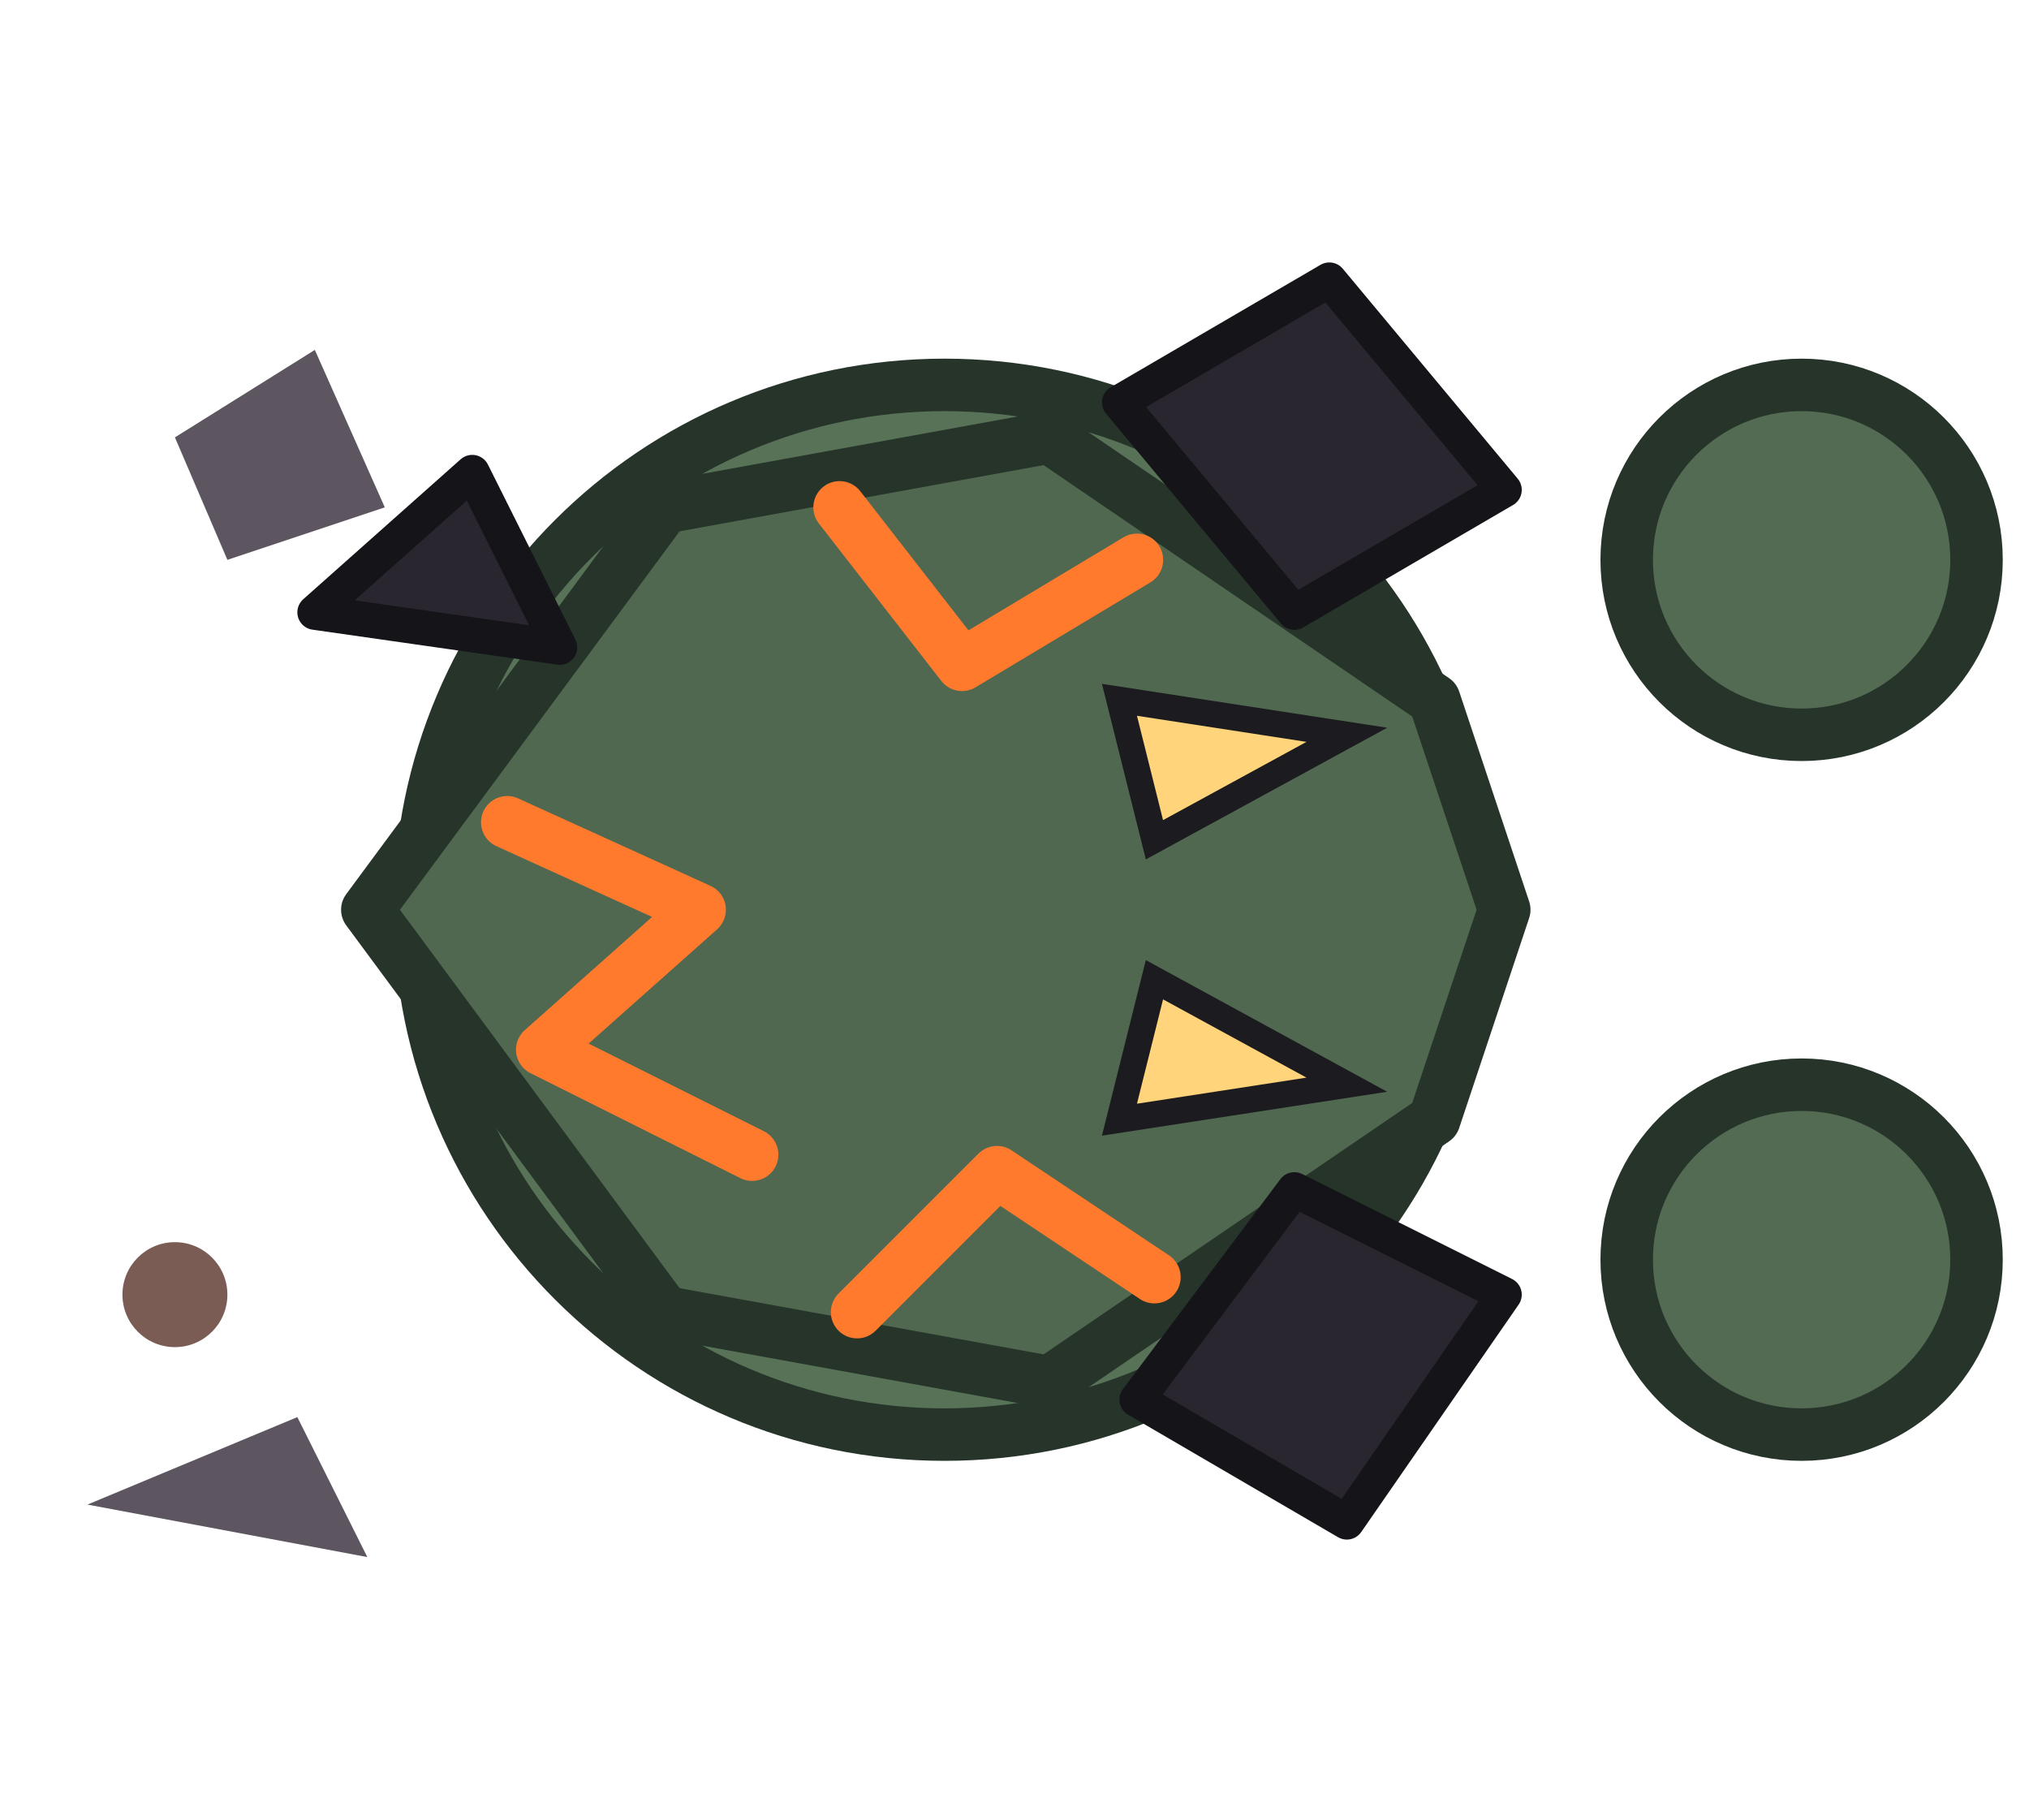
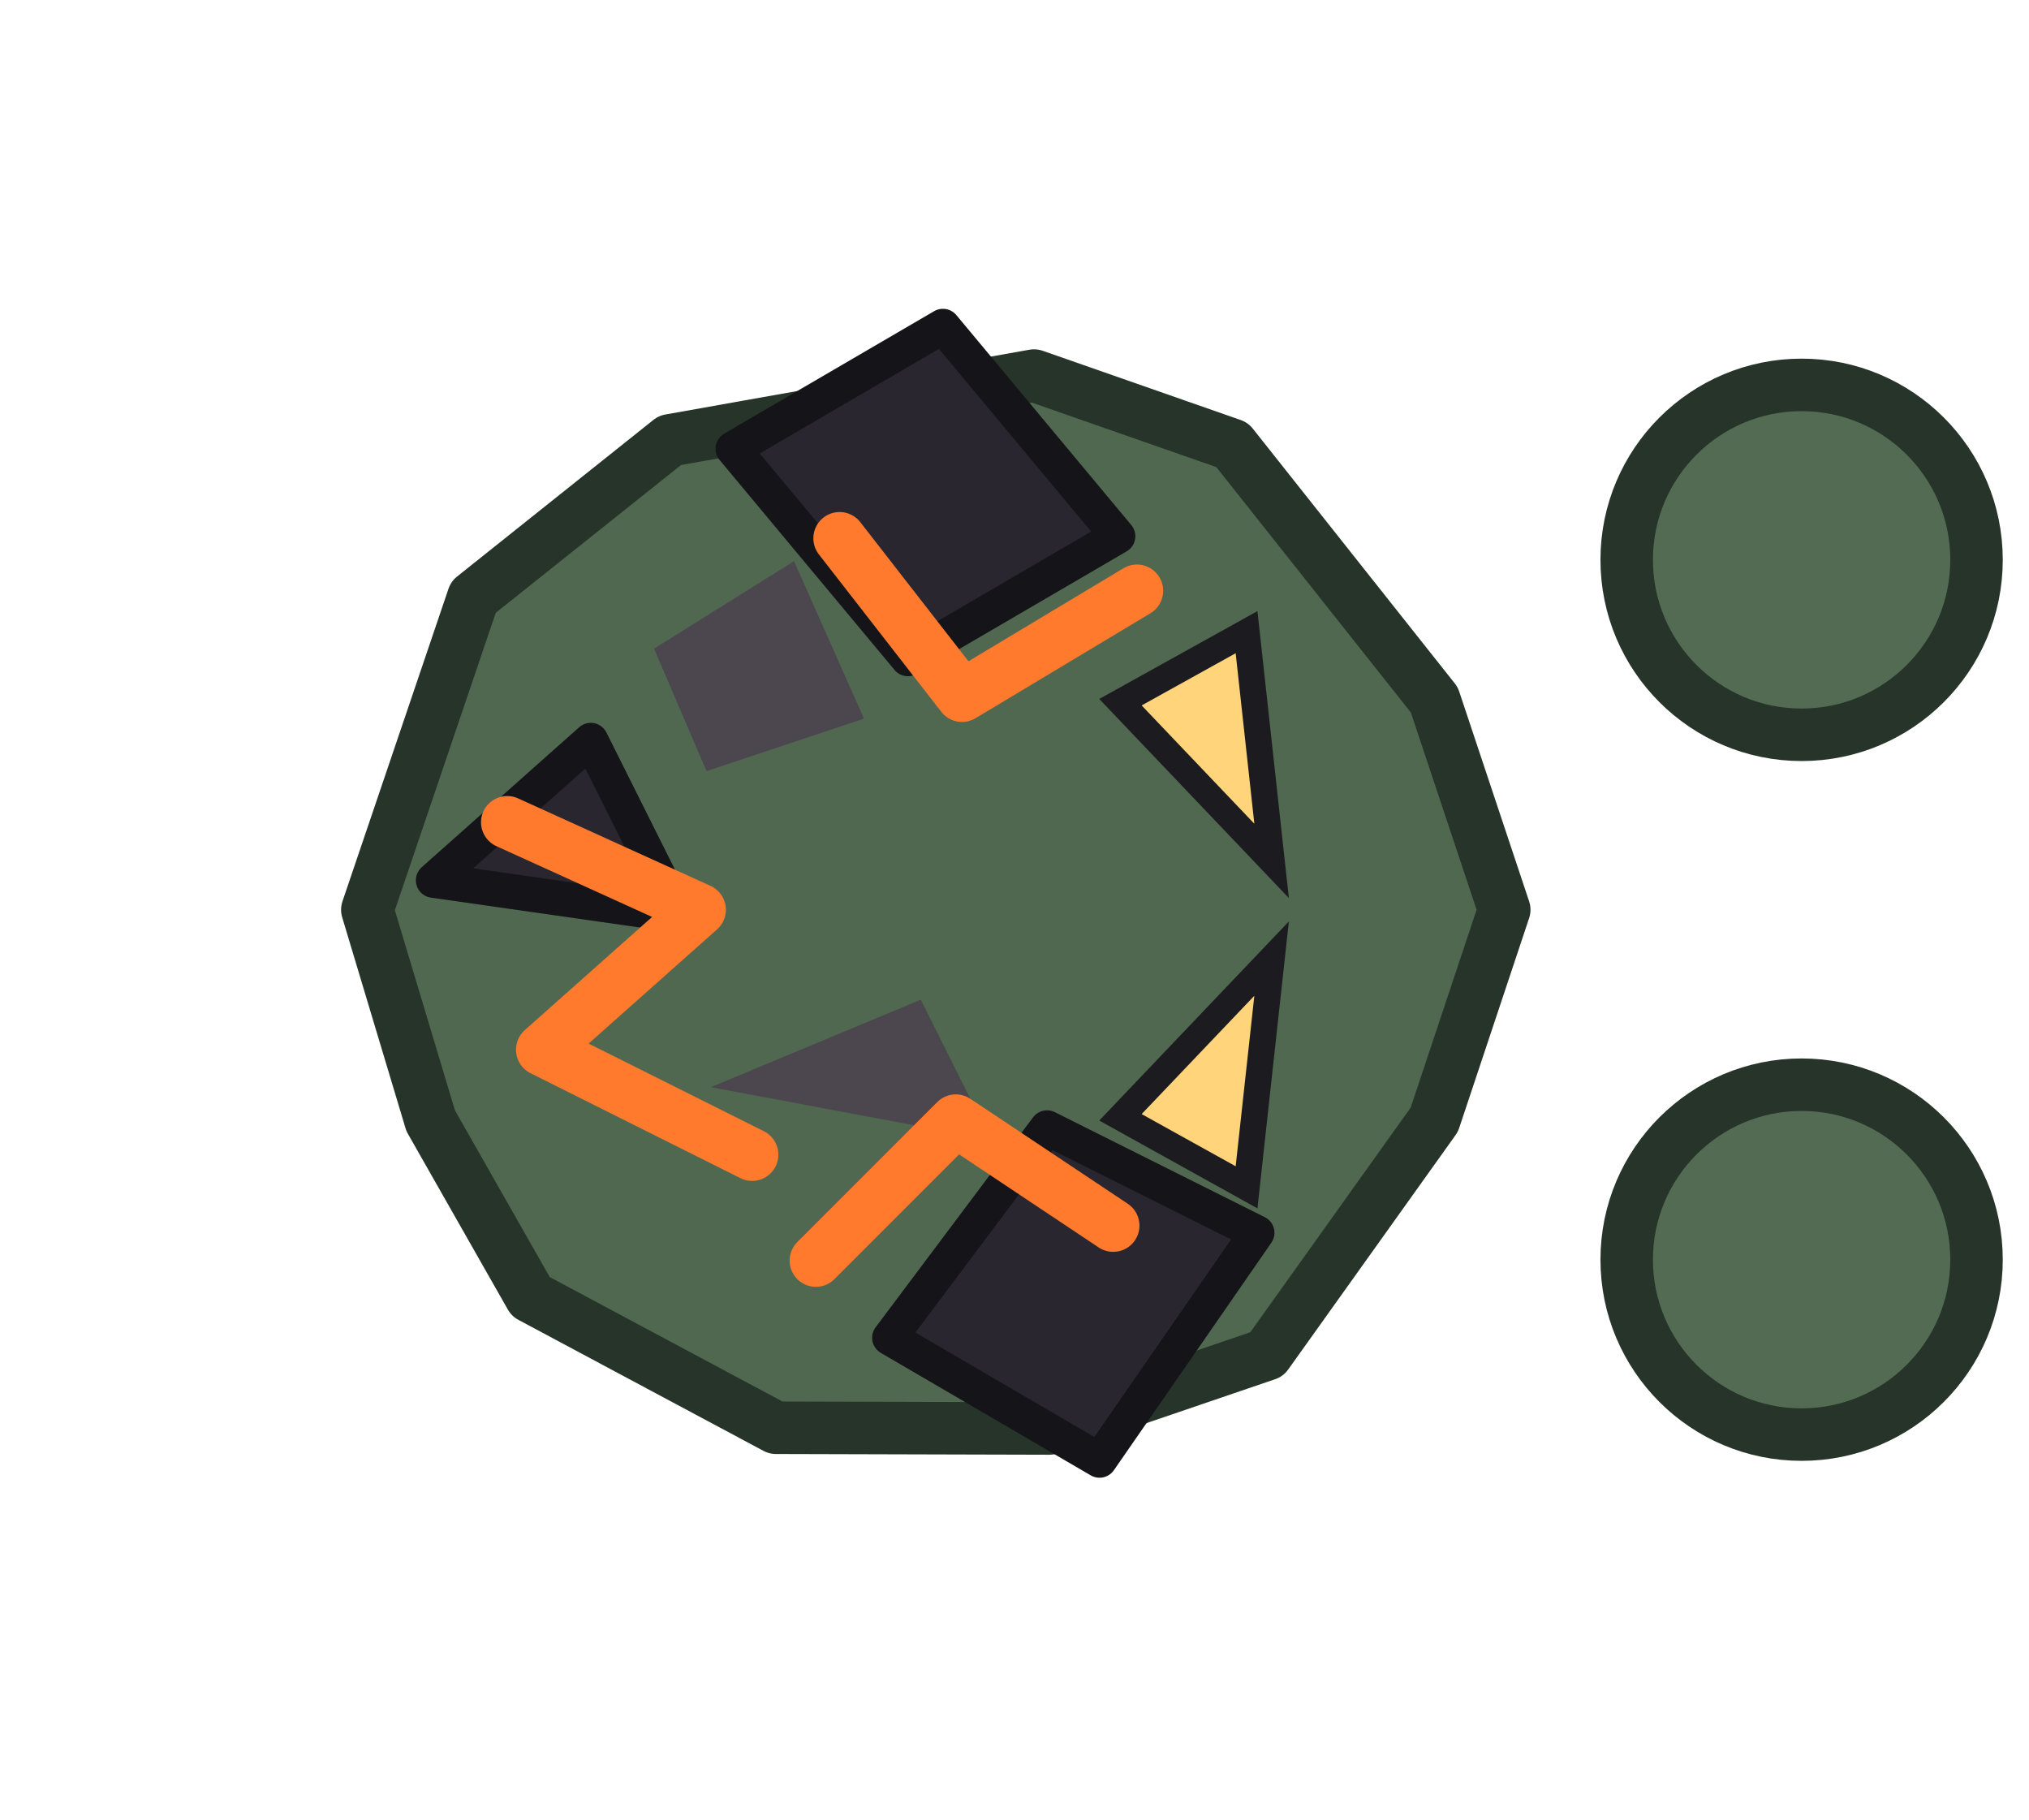
- <svg xmlns="http://www.w3.org/2000/svg" viewBox="-58 -52 116 104" role="img" aria-labelledby="title description">
+ <svg xmlns="http://www.w3.org/2000/svg" viewBox="-58 -52 116 104" role="img" aria-labelledby="title description" version="1.1" id="svg1">
+   <defs id="defs1" />
  <g id="obsidian-charger-zombie-broken">
    <g id="floating-hands" fill="#536b53" stroke="#26342a" stroke-width="3">
      <circle id="upper-fist" cx="45" cy="-20" r="10" />
      <circle id="lower-fist" cx="45" cy="20" r="10" />
    </g>
-     <circle id="body" cx="-4" r="30" fill="#587258" stroke="#26342a" stroke-width="3" />
-     <path id="exposed-head" d="m-37 0 17-23 22-4 22 15 4 12-4 12L2 27l-22-4Z" fill="#4f684f" stroke="#26342a" stroke-width="3" stroke-linejoin="round" />
+     <path id="exposed-head" d="m -37,0 6.063,-17.871 11.232,-8.958 20.822,-3.705 11.327,3.96 L 24,-12 28,0 24,12 14.423,25.412 2,29.651 -13.642,29.608 -27.659,22.116 -33.378,12.062 Z" fill="#4f684f" stroke="#26342a" stroke-width="3" stroke-linejoin="round" />
+     <g id="remaining-obsidian-shards" fill="#292630" stroke="#141419" stroke-width="2" stroke-linejoin="round">
+       <path id="upper-shard" d="m -16.092,-26.349 12,-7 10,12 -12,7 z" />
+       <path id="lower-shard" d="m -7.139,24.465 12,7 9,-13 -12,-6 z" />
+       <path id="rear-shard" d="m -33.225,-1.683 9,-8 5,10 z" />
+     </g>
+     <g id="eyes" fill="#ffd47a" stroke="#1c1b20" stroke-width="1.5">
+       <path id="upper-eye" d="M 13.267,-15.866 14.699,-2.792 6.057,-11.864 Z" />
+       <path id="lower-eye" d="M 13.267,15.866 14.699,2.792 6.057,11.864 Z" />
+     </g>
+     <g id="charge-debris" fill="#4b424f" opacity=".9">
+       <path id="flying-shard" d="m -20.606,-14.923 8,-5 4,9 -9,3 z" />
+       <path id="fallen-shard" d="m -17.358,10.141 12,-5 4,8 z" />
+     </g>
    <g id="exposed-lava-cracks" fill="none" stroke="#ff7a2d" stroke-width="3" stroke-linecap="round" stroke-linejoin="round">
      <path id="central-crack" d="m-29-5 11 5-9 8 12 6" />
-       <path id="upper-crack" d="m-10-23 7 9 10-6" />
-       <path id="lower-crack" d="m-9 23 8-8 9 6" />
-     </g>
-     <g id="remaining-obsidian-shards" fill="#292630" stroke="#141419" stroke-width="2" stroke-linejoin="round">
-       <path id="upper-shard" d="m6-29 12-7 10 12-12 7Z" />
-       <path id="lower-shard" d="m7 28 12 7 9-13-12-6Z" />
-       <path id="rear-shard" d="m-40-17 9-8 5 10Z" />
-     </g>
-     <g id="eyes" fill="#ffd47a" stroke="#1c1b20" stroke-width="1.5">
-       <path id="upper-eye" d="m6-12 13 2-11 6Z" />
-       <path id="lower-eye" d="m6 12 13-2-11-6Z" />
-     </g>
-     <g id="charge-debris" fill="#4b424f" opacity=".9">
-       <path id="flying-shard" d="m-48-27 8-5 4 9-9 3Z" />
-       <path id="fallen-shard" d="m-53 34 12-5 4 8Z" />
-       <circle id="dust-grain" cx="-48" cy="22" r="3" fill="#6c4a42" />
+       <path id="upper-crack" d="m -10,-21.233 7,9 10,-6" />
+       <path id="lower-crack" d="m -11.356,20.054 8,-8 9,6" />
    </g>
  </g>
</svg>
